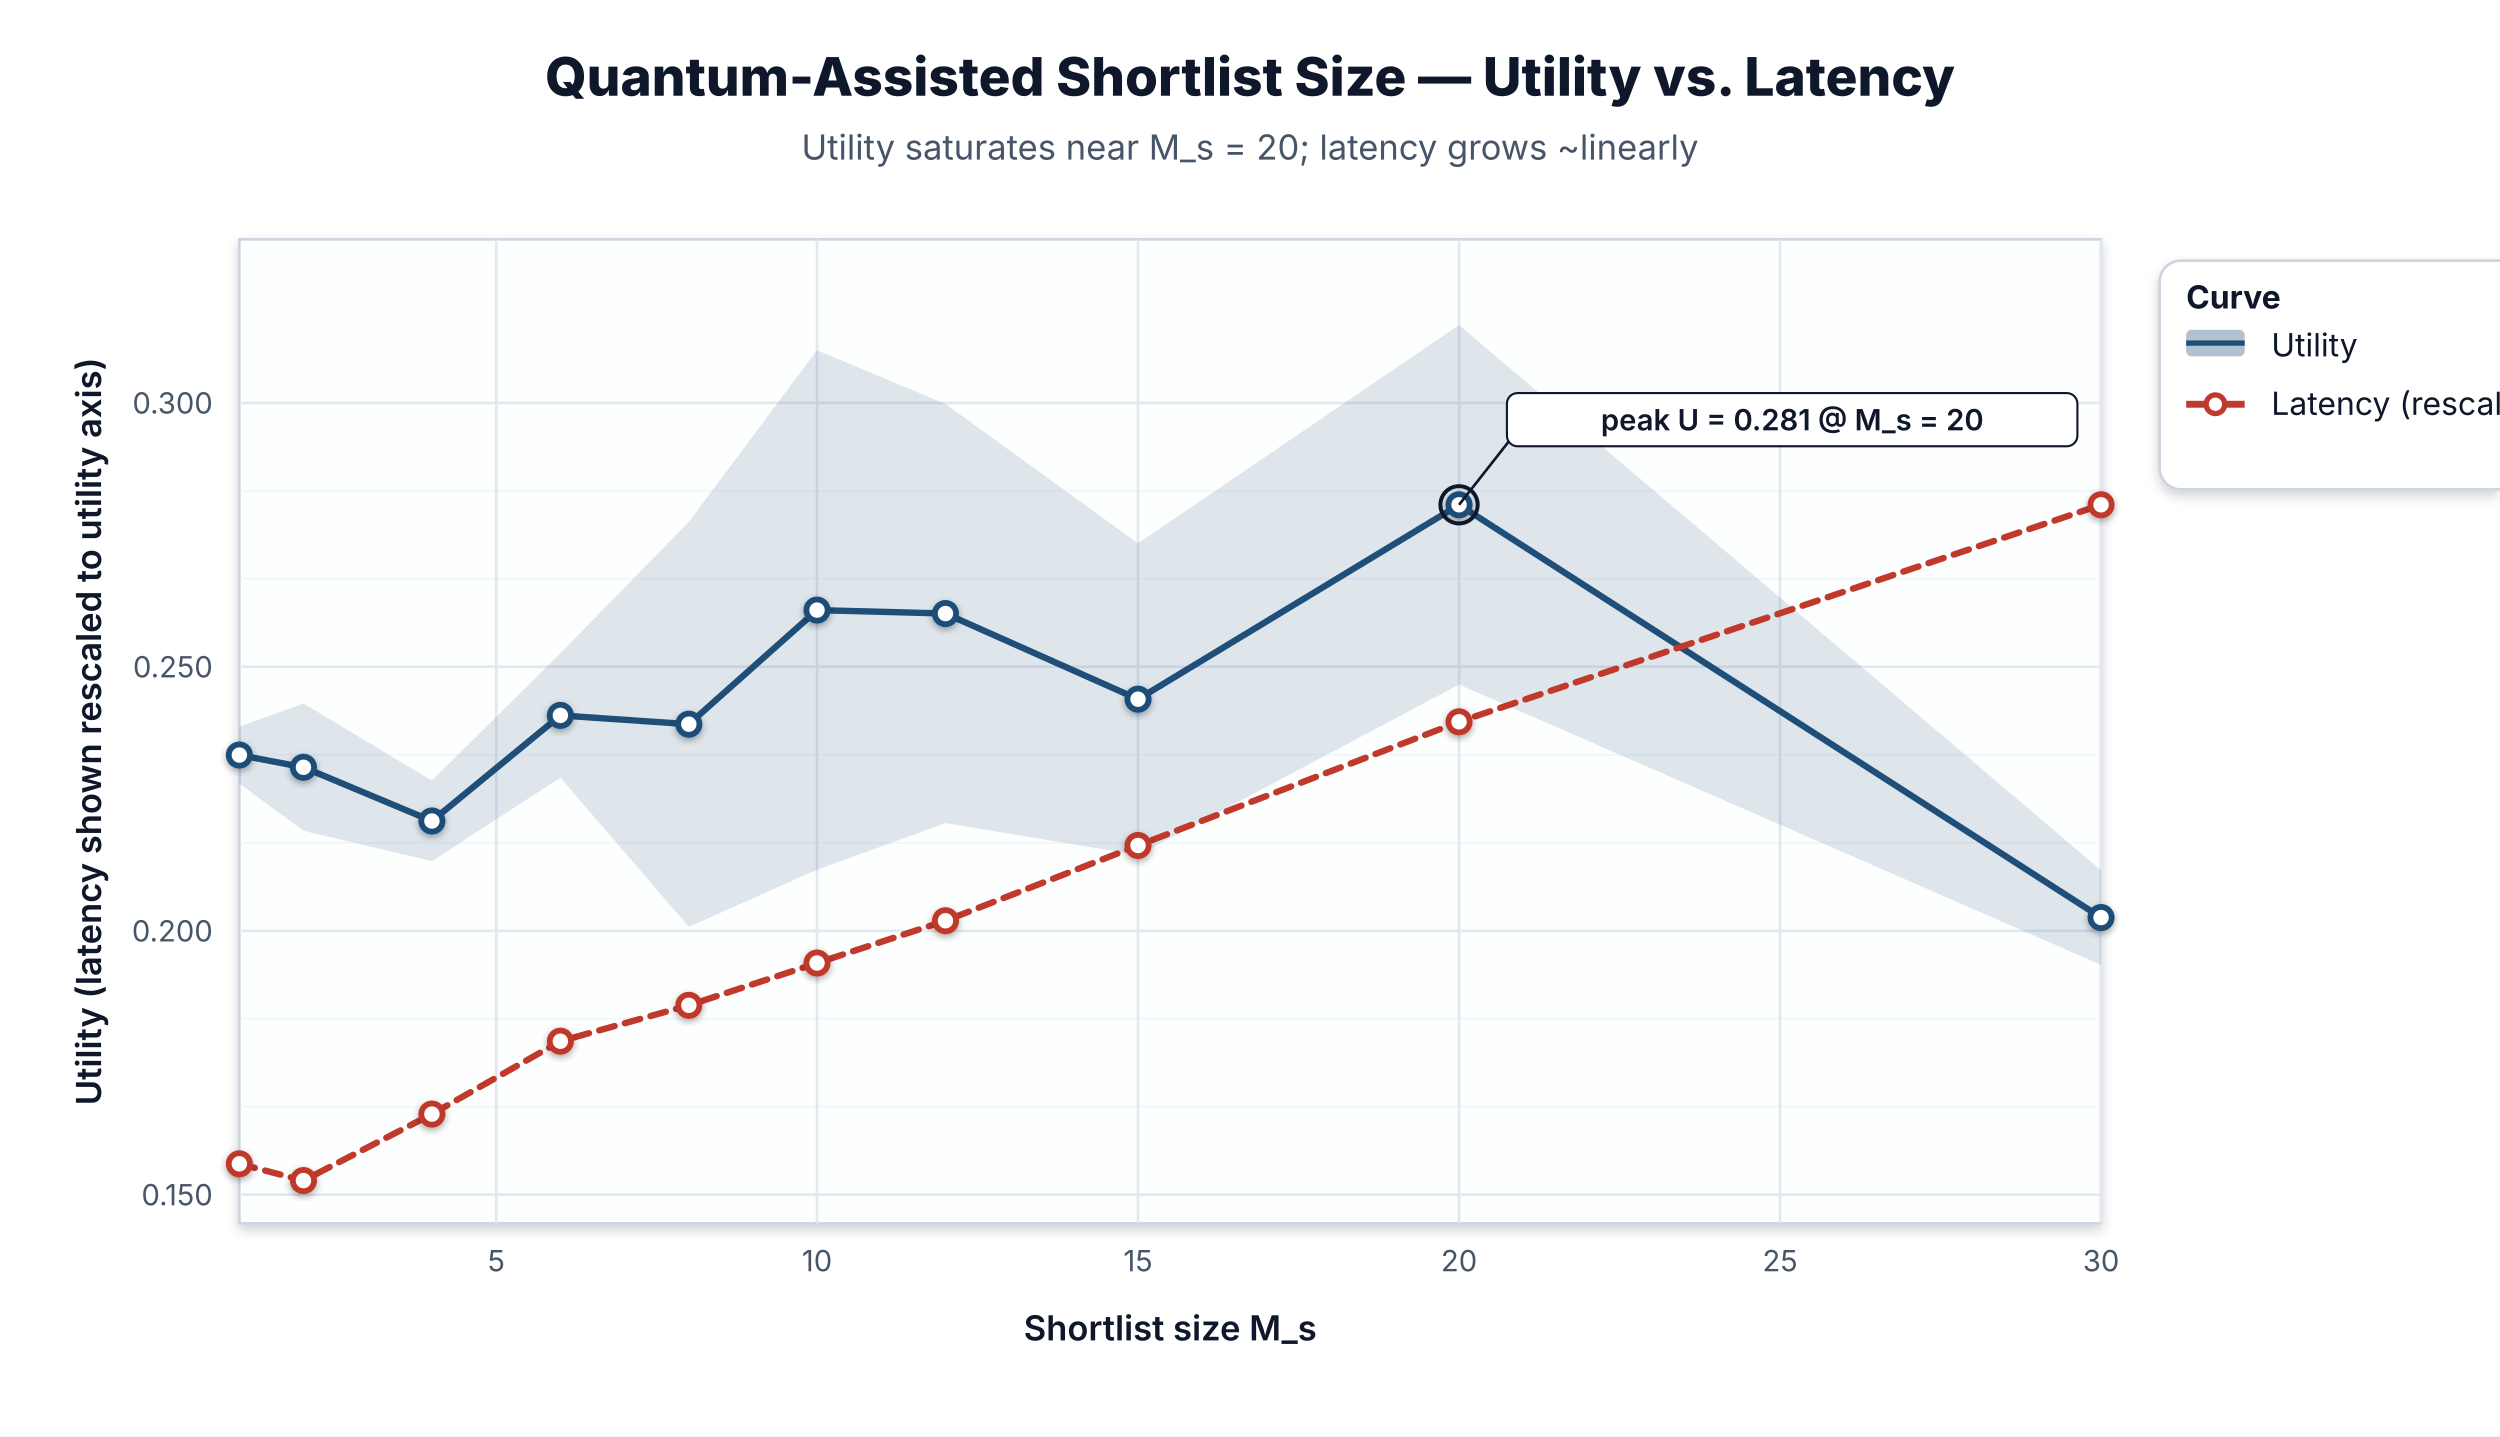
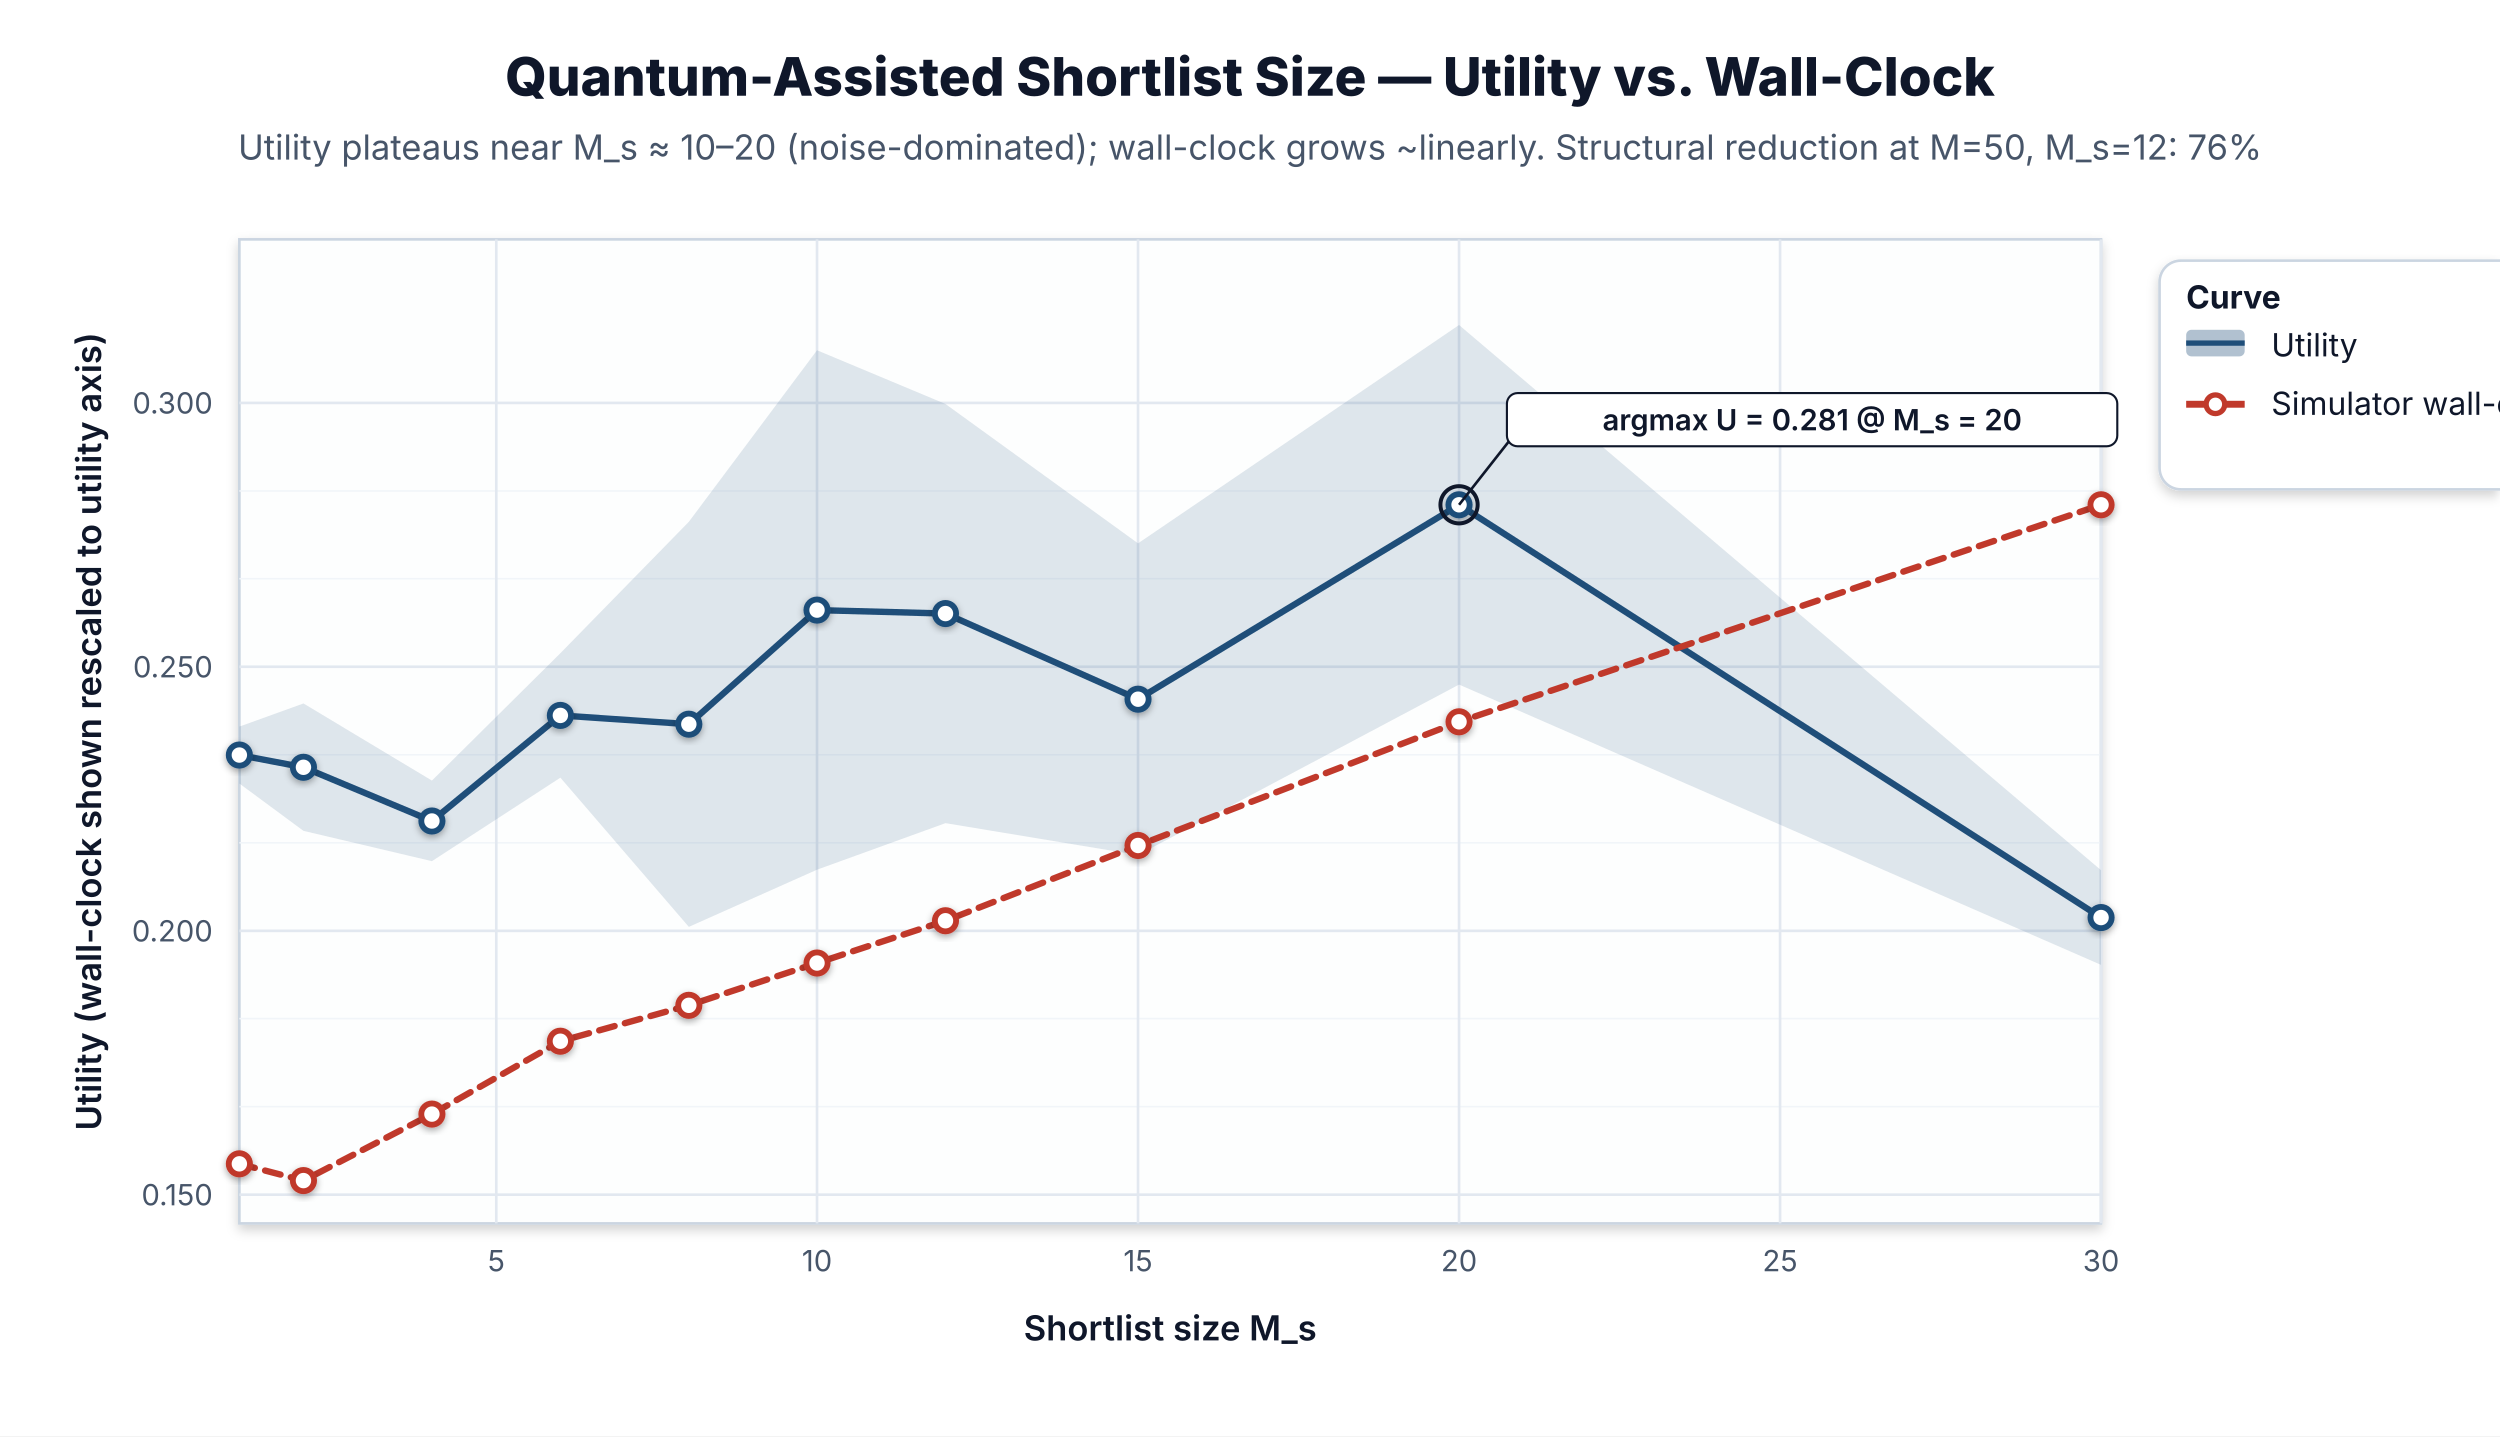
- <svg xmlns="http://www.w3.org/2000/svg" viewBox="0 0 940 540" width="940" height="540" font-family="'Inter','Segoe UI','Helvetica Neue',Arial,sans-serif" role="img" aria-label="Quantum-Assisted Shortlist Size  —  Utility vs. Latency">
+ <svg xmlns="http://www.w3.org/2000/svg" viewBox="0 0 940 540" width="940" height="540" font-family="'Inter','Segoe UI','Helvetica Neue',Arial,sans-serif" role="img" aria-label="Quantum-Assisted Shortlist Size  —  Utility vs. Wall-Clock">
  <defs>
    <filter id="panelShadow" x="-5%" y="-5%" width="110%" height="115%">
      <feGaussianBlur in="SourceAlpha" stdDeviation="2.2" />
      <feOffset dx="0" dy="2" />
      <feComponentTransfer>
        <feFuncA type="linear" slope="0.18" />
      </feComponentTransfer>
      <feMerge>
        <feMergeNode />
        <feMergeNode in="SourceGraphic" />
      </feMerge>
    </filter>
    <filter id="pointShadow" x="-50%" y="-50%" width="200%" height="200%">
      <feGaussianBlur in="SourceAlpha" stdDeviation="1.4" />
      <feOffset dx="0" dy="1" />
      <feComponentTransfer>
        <feFuncA type="linear" slope="0.35" />
      </feComponentTransfer>
      <feMerge>
        <feMergeNode />
        <feMergeNode in="SourceGraphic" />
      </feMerge>
    </filter>
    <marker id="mArrow" viewBox="0 0 10 10" refX="9" refY="5" markerWidth="8" markerHeight="8" orient="auto-start-reverse">
      <path d="M0,0 L10,5 L0,10 z" fill="#0f172a" />
    </marker>
  </defs>
  <rect width="100%" height="100%" fill="#ffffff" />
-   <text x="470.0" y="36" text-anchor="middle" font-size="20" font-weight="800" fill="#0f172a">Quantum-Assisted Shortlist Size  —  Utility vs. Latency</text>
-   <text x="470.0" y="60" text-anchor="middle" font-size="13" fill="#475569">Utility saturates near M_s = 20;  latency grows ~linearly</text>
+   <text x="470.0" y="36" text-anchor="middle" font-size="20" font-weight="800" fill="#0f172a">Quantum-Assisted Shortlist Size  —  Utility vs. Wall-Clock</text>
+   <text x="470.0" y="60" text-anchor="middle" font-size="13" fill="#475569">Utility plateaus near M_s ≈ 10–20 (noise-dominated); wall-clock grows ~linearly.  Structural reduction at M=50, M_s=12: 76%</text>
  <g filter="url(#panelShadow)">
    <rect x="90" y="90" width="700" height="370" fill="#fdfefe" stroke="#cbd5e1" stroke-width="1" />
  </g>
  <line x1="90" y1="416.1" x2="790" y2="416.1" stroke="#f1f5f9" stroke-width="0.6" />
  <line x1="90" y1="383.0" x2="790" y2="383.0" stroke="#f1f5f9" stroke-width="0.6" />
  <line x1="90" y1="316.9" x2="790" y2="316.9" stroke="#f1f5f9" stroke-width="0.6" />
  <line x1="90" y1="283.8" x2="790" y2="283.8" stroke="#f1f5f9" stroke-width="0.6" />
  <line x1="90" y1="217.6" x2="790" y2="217.6" stroke="#f1f5f9" stroke-width="0.6" />
  <line x1="90" y1="184.6" x2="790" y2="184.6" stroke="#f1f5f9" stroke-width="0.6" />
  <line x1="90" y1="449.2" x2="790" y2="449.2" stroke="#e2e8f0" stroke-width="1" />
  <text x="80" y="453.2" text-anchor="end" fill="#475569" font-size="11">0.150</text>
  <line x1="90" y1="350.0" x2="790" y2="350.0" stroke="#e2e8f0" stroke-width="1" />
  <text x="80" y="354.0" text-anchor="end" fill="#475569" font-size="11">0.200</text>
  <line x1="90" y1="250.7" x2="790" y2="250.7" stroke="#e2e8f0" stroke-width="1" />
  <text x="80" y="254.7" text-anchor="end" fill="#475569" font-size="11">0.250</text>
  <line x1="90" y1="151.5" x2="790" y2="151.5" stroke="#e2e8f0" stroke-width="1" />
  <text x="80" y="155.5" text-anchor="end" fill="#475569" font-size="11">0.300</text>
  <line x1="186.6" y1="90" x2="186.6" y2="460" stroke="#e2e8f0" stroke-width="1" />
  <text x="186.6" y="478" text-anchor="middle" fill="#475569" font-size="11">5</text>
  <line x1="307.2" y1="90" x2="307.2" y2="460" stroke="#e2e8f0" stroke-width="1" />
  <text x="307.2" y="478" text-anchor="middle" fill="#475569" font-size="11">10</text>
  <line x1="427.9" y1="90" x2="427.9" y2="460" stroke="#e2e8f0" stroke-width="1" />
  <text x="427.9" y="478" text-anchor="middle" fill="#475569" font-size="11">15</text>
  <line x1="548.6" y1="90" x2="548.6" y2="460" stroke="#e2e8f0" stroke-width="1" />
  <text x="548.6" y="478" text-anchor="middle" fill="#475569" font-size="11">20</text>
  <line x1="669.3" y1="90" x2="669.3" y2="460" stroke="#e2e8f0" stroke-width="1" />
  <text x="669.3" y="478" text-anchor="middle" fill="#475569" font-size="11">25</text>
  <line x1="790.0" y1="90" x2="790.0" y2="460" stroke="#e2e8f0" stroke-width="1" />
  <text x="790.0" y="478" text-anchor="middle" fill="#475569" font-size="11">30</text>
  <text x="440.0" y="504" text-anchor="middle" fill="#0f172a" font-size="13" font-weight="600">Shortlist size  M_s</text>
-   <text transform="translate(38,275.0) rotate(-90)" text-anchor="middle" fill="#0f172a" font-size="13" font-weight="600">Utility  (latency shown rescaled to utility axis)</text>
+   <text transform="translate(38,275.0) rotate(-90)" text-anchor="middle" fill="#0f172a" font-size="13" font-weight="600">Utility  (wall-clock shown rescaled to utility axis)</text>
  <polygon points="90.0,273.2 114.1,264.5 162.4,293.5 210.7,245.6 259.0,196.2 307.2,131.7 355.5,151.9 427.9,204.3 548.6,122.2 790.0,327.2 790.0,362.8 548.6,257.4 427.9,321.5 355.5,309.5 307.2,327.0 259.0,348.5 210.7,292.4 162.4,323.8 114.1,312.4 90.0,294.6" fill="#1f4e79" opacity="0.14" />
  <polyline points="90.0,283.9 114.1,288.5 162.4,308.7 210.7,269.0 259.0,272.3 307.2,229.4 355.5,230.7 427.9,262.9 548.6,189.8 790.0,345.0" fill="none" stroke="#1f4e79" stroke-width="2.4" stroke-linejoin="round" stroke-linecap="round" />
  <circle cx="90.0" cy="283.9" r="4" fill="#ffffff" stroke="#1f4e79" stroke-width="2.2" filter="url(#pointShadow)" />
  <circle cx="114.1" cy="288.5" r="4" fill="#ffffff" stroke="#1f4e79" stroke-width="2.2" filter="url(#pointShadow)" />
  <circle cx="162.4" cy="308.7" r="4" fill="#ffffff" stroke="#1f4e79" stroke-width="2.2" filter="url(#pointShadow)" />
  <circle cx="210.7" cy="269.0" r="4" fill="#ffffff" stroke="#1f4e79" stroke-width="2.2" filter="url(#pointShadow)" />
  <circle cx="259.0" cy="272.3" r="4" fill="#ffffff" stroke="#1f4e79" stroke-width="2.2" filter="url(#pointShadow)" />
  <circle cx="307.2" cy="229.4" r="4" fill="#ffffff" stroke="#1f4e79" stroke-width="2.2" filter="url(#pointShadow)" />
  <circle cx="355.5" cy="230.7" r="4" fill="#ffffff" stroke="#1f4e79" stroke-width="2.2" filter="url(#pointShadow)" />
  <circle cx="427.9" cy="262.9" r="4" fill="#ffffff" stroke="#1f4e79" stroke-width="2.2" filter="url(#pointShadow)" />
  <circle cx="548.6" cy="189.8" r="4" fill="#ffffff" stroke="#1f4e79" stroke-width="2.2" filter="url(#pointShadow)" />
  <circle cx="790.0" cy="345.0" r="4" fill="#ffffff" stroke="#1f4e79" stroke-width="2.2" filter="url(#pointShadow)" />
  <polyline points="90.0,437.6 114.1,443.9 162.4,418.9 210.7,391.5 259.0,378.0 307.2,362.1 355.5,346.2 427.9,317.9 548.6,271.4 790.0,189.8" fill="none" stroke="#c0392b" stroke-width="2.4" stroke-dasharray="6,4" stroke-linejoin="round" stroke-linecap="round" />
  <circle cx="90.0" cy="437.6" r="4" fill="#ffffff" stroke="#c0392b" stroke-width="2.2" filter="url(#pointShadow)" />
  <circle cx="114.1" cy="443.9" r="4" fill="#ffffff" stroke="#c0392b" stroke-width="2.2" filter="url(#pointShadow)" />
  <circle cx="162.4" cy="418.9" r="4" fill="#ffffff" stroke="#c0392b" stroke-width="2.2" filter="url(#pointShadow)" />
  <circle cx="210.7" cy="391.5" r="4" fill="#ffffff" stroke="#c0392b" stroke-width="2.2" filter="url(#pointShadow)" />
  <circle cx="259.0" cy="378.0" r="4" fill="#ffffff" stroke="#c0392b" stroke-width="2.2" filter="url(#pointShadow)" />
  <circle cx="307.2" cy="362.1" r="4" fill="#ffffff" stroke="#c0392b" stroke-width="2.2" filter="url(#pointShadow)" />
  <circle cx="355.5" cy="346.2" r="4" fill="#ffffff" stroke="#c0392b" stroke-width="2.2" filter="url(#pointShadow)" />
  <circle cx="427.9" cy="317.9" r="4" fill="#ffffff" stroke="#c0392b" stroke-width="2.2" filter="url(#pointShadow)" />
  <circle cx="548.6" cy="271.4" r="4" fill="#ffffff" stroke="#c0392b" stroke-width="2.2" filter="url(#pointShadow)" />
  <circle cx="790.0" cy="189.8" r="4" fill="#ffffff" stroke="#c0392b" stroke-width="2.2" filter="url(#pointShadow)" />
  <line x1="548.6" y1="189.8" x2="570.6" y2="161.8" stroke="#0f172a" stroke-width="1" />
  <circle cx="548.6" cy="189.8" r="7" fill="none" stroke="#0f172a" stroke-width="1.5" />
-   <rect x="566.6" y="147.8" width="214.5" height="20" rx="4" fill="#ffffff" stroke="#0f172a" stroke-width="0.8" />
-   <text x="673.9" y="161.8" text-anchor="middle" fill="#0f172a" font-size="11" font-weight="600">peak  U = 0.281  @ M_s = 20</text>
+   <rect x="566.6" y="147.8" width="229.5" height="20" rx="4" fill="#ffffff" stroke="#0f172a" stroke-width="0.8" />
+   <text x="681.4" y="161.8" text-anchor="middle" fill="#0f172a" font-size="11" font-weight="600">argmax  U = 0.281  @ M_s = 20</text>
  <g filter="url(#panelShadow)">
    <rect x="812" y="98" width="180" height="86" rx="8" fill="#ffffff" stroke="#cbd5e1" />
  </g>
  <text x="822" y="116" fill="#0f172a" font-size="12" font-weight="700">Curve</text>
  <rect x="822" y="124" width="22" height="10" fill="#1f4e79" opacity="0.35" rx="2" />
  <line x1="822" y1="129" x2="844" y2="129" stroke="#1f4e79" stroke-width="2" />
  <text x="854" y="134" fill="#0f172a" font-size="12">Utility</text>
  <line x1="822" y1="152" x2="844" y2="152" stroke="#c0392b" stroke-width="2.6" />
  <circle cx="833" cy="152" r="3.5" fill="#ffffff" stroke="#c0392b" stroke-width="2" />
-   <text x="854" y="156" fill="#0f172a" font-size="12">Latency  (rescaled)</text>
+   <text x="854" y="156" fill="#0f172a" font-size="12">Simulator wall-clock  (rescaled)</text>
</svg>
